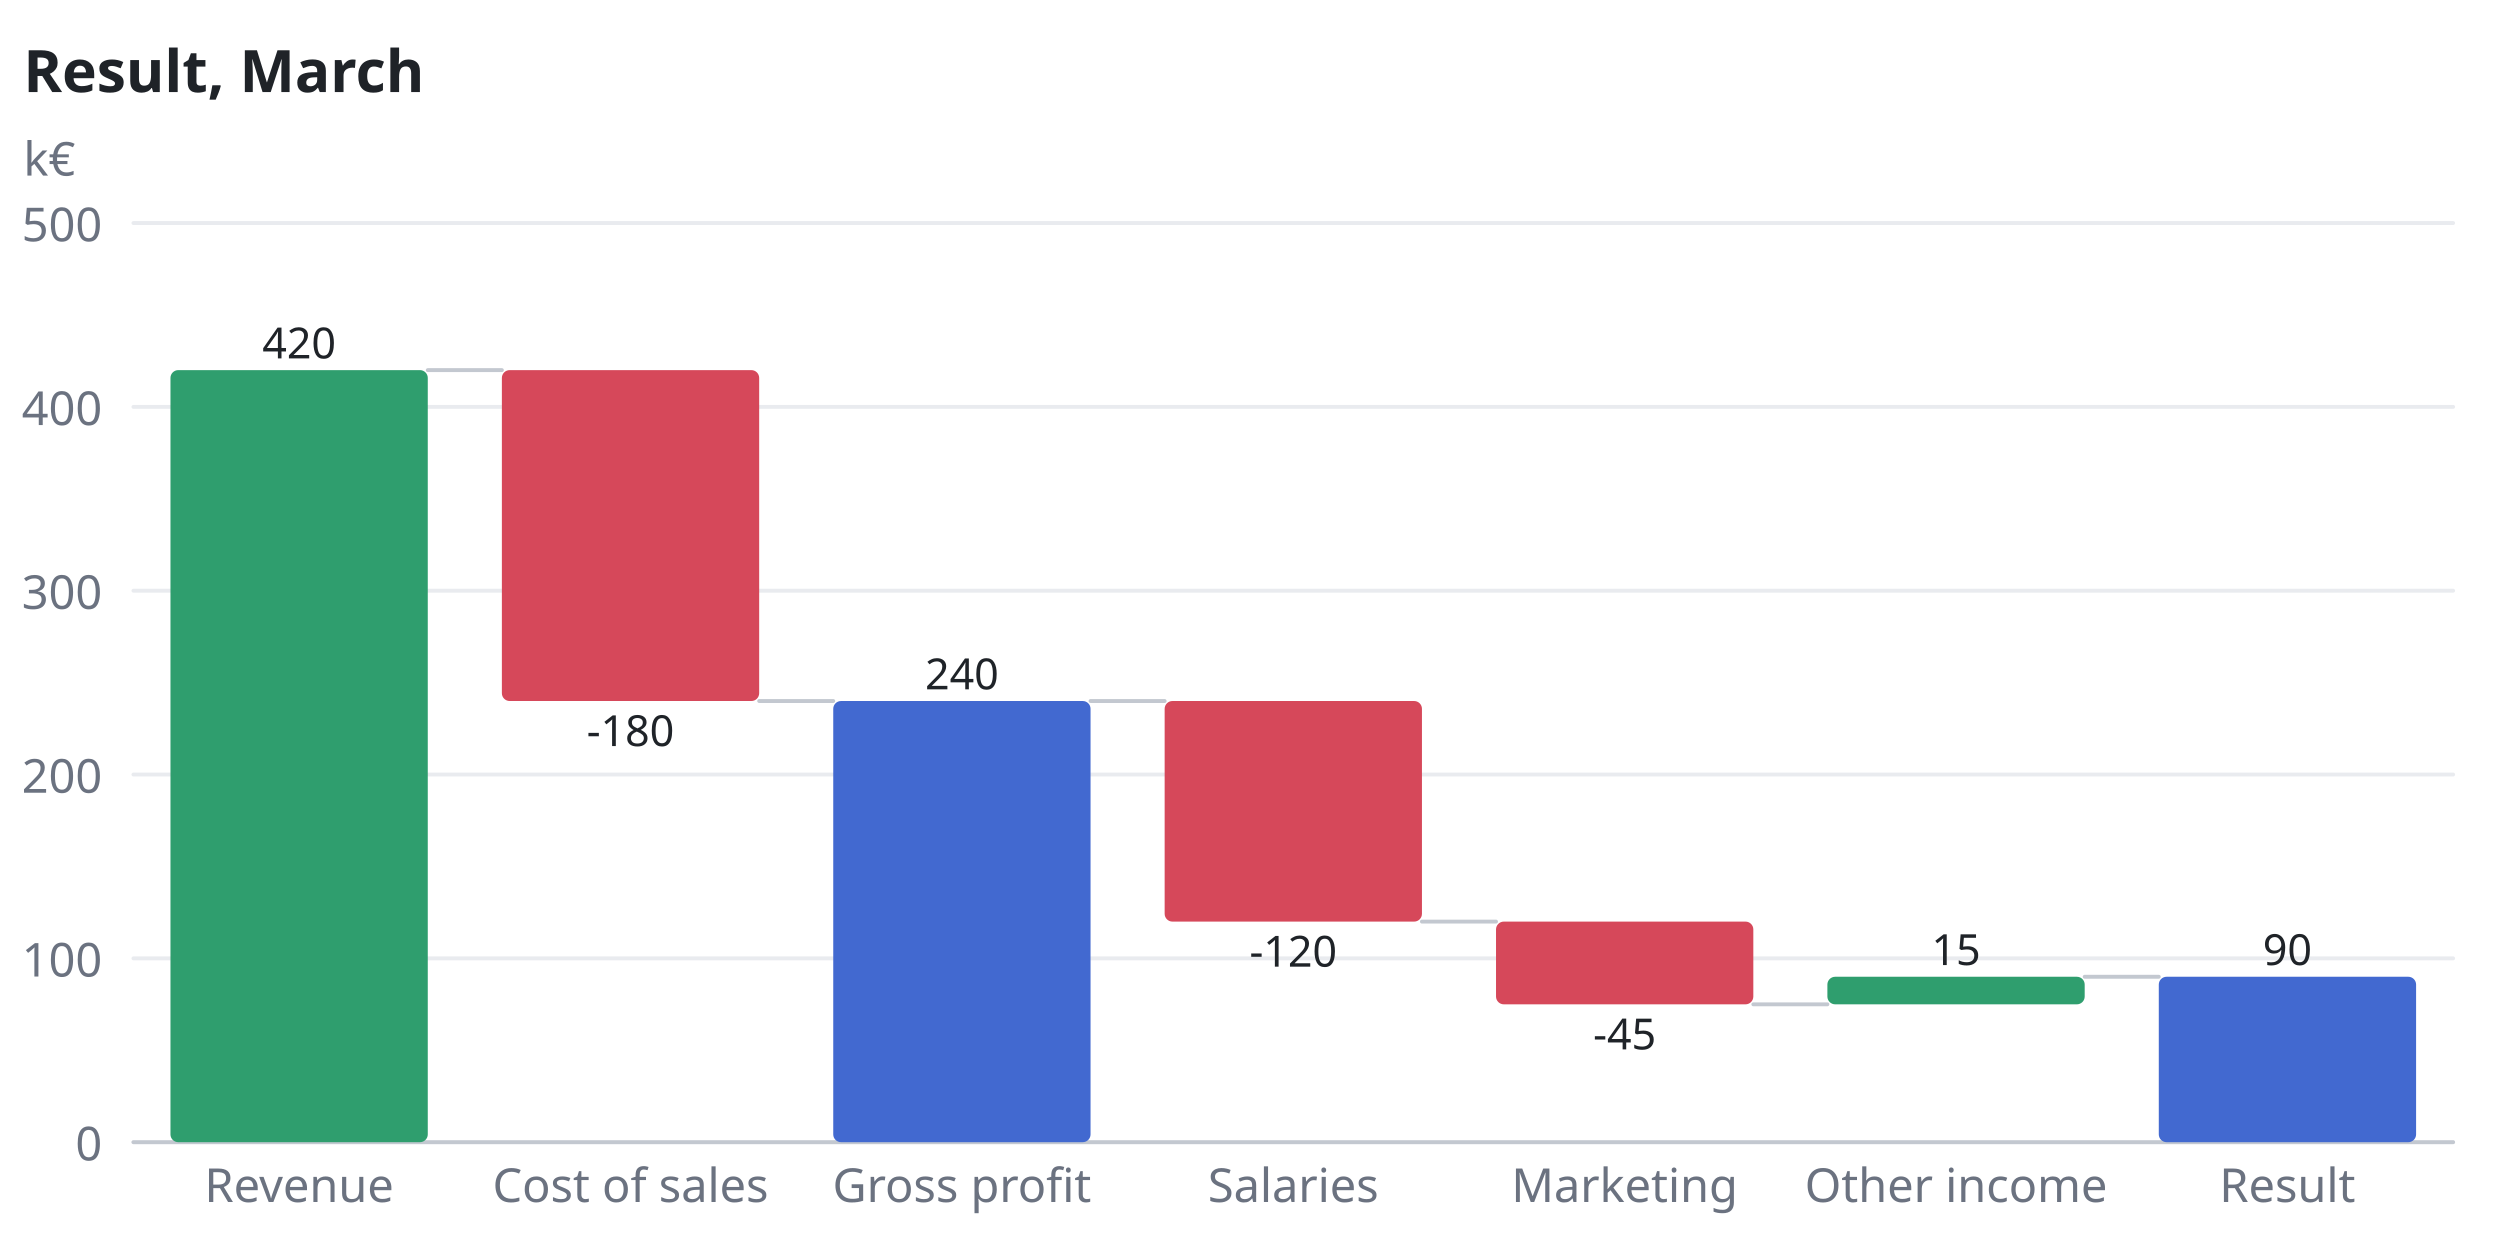
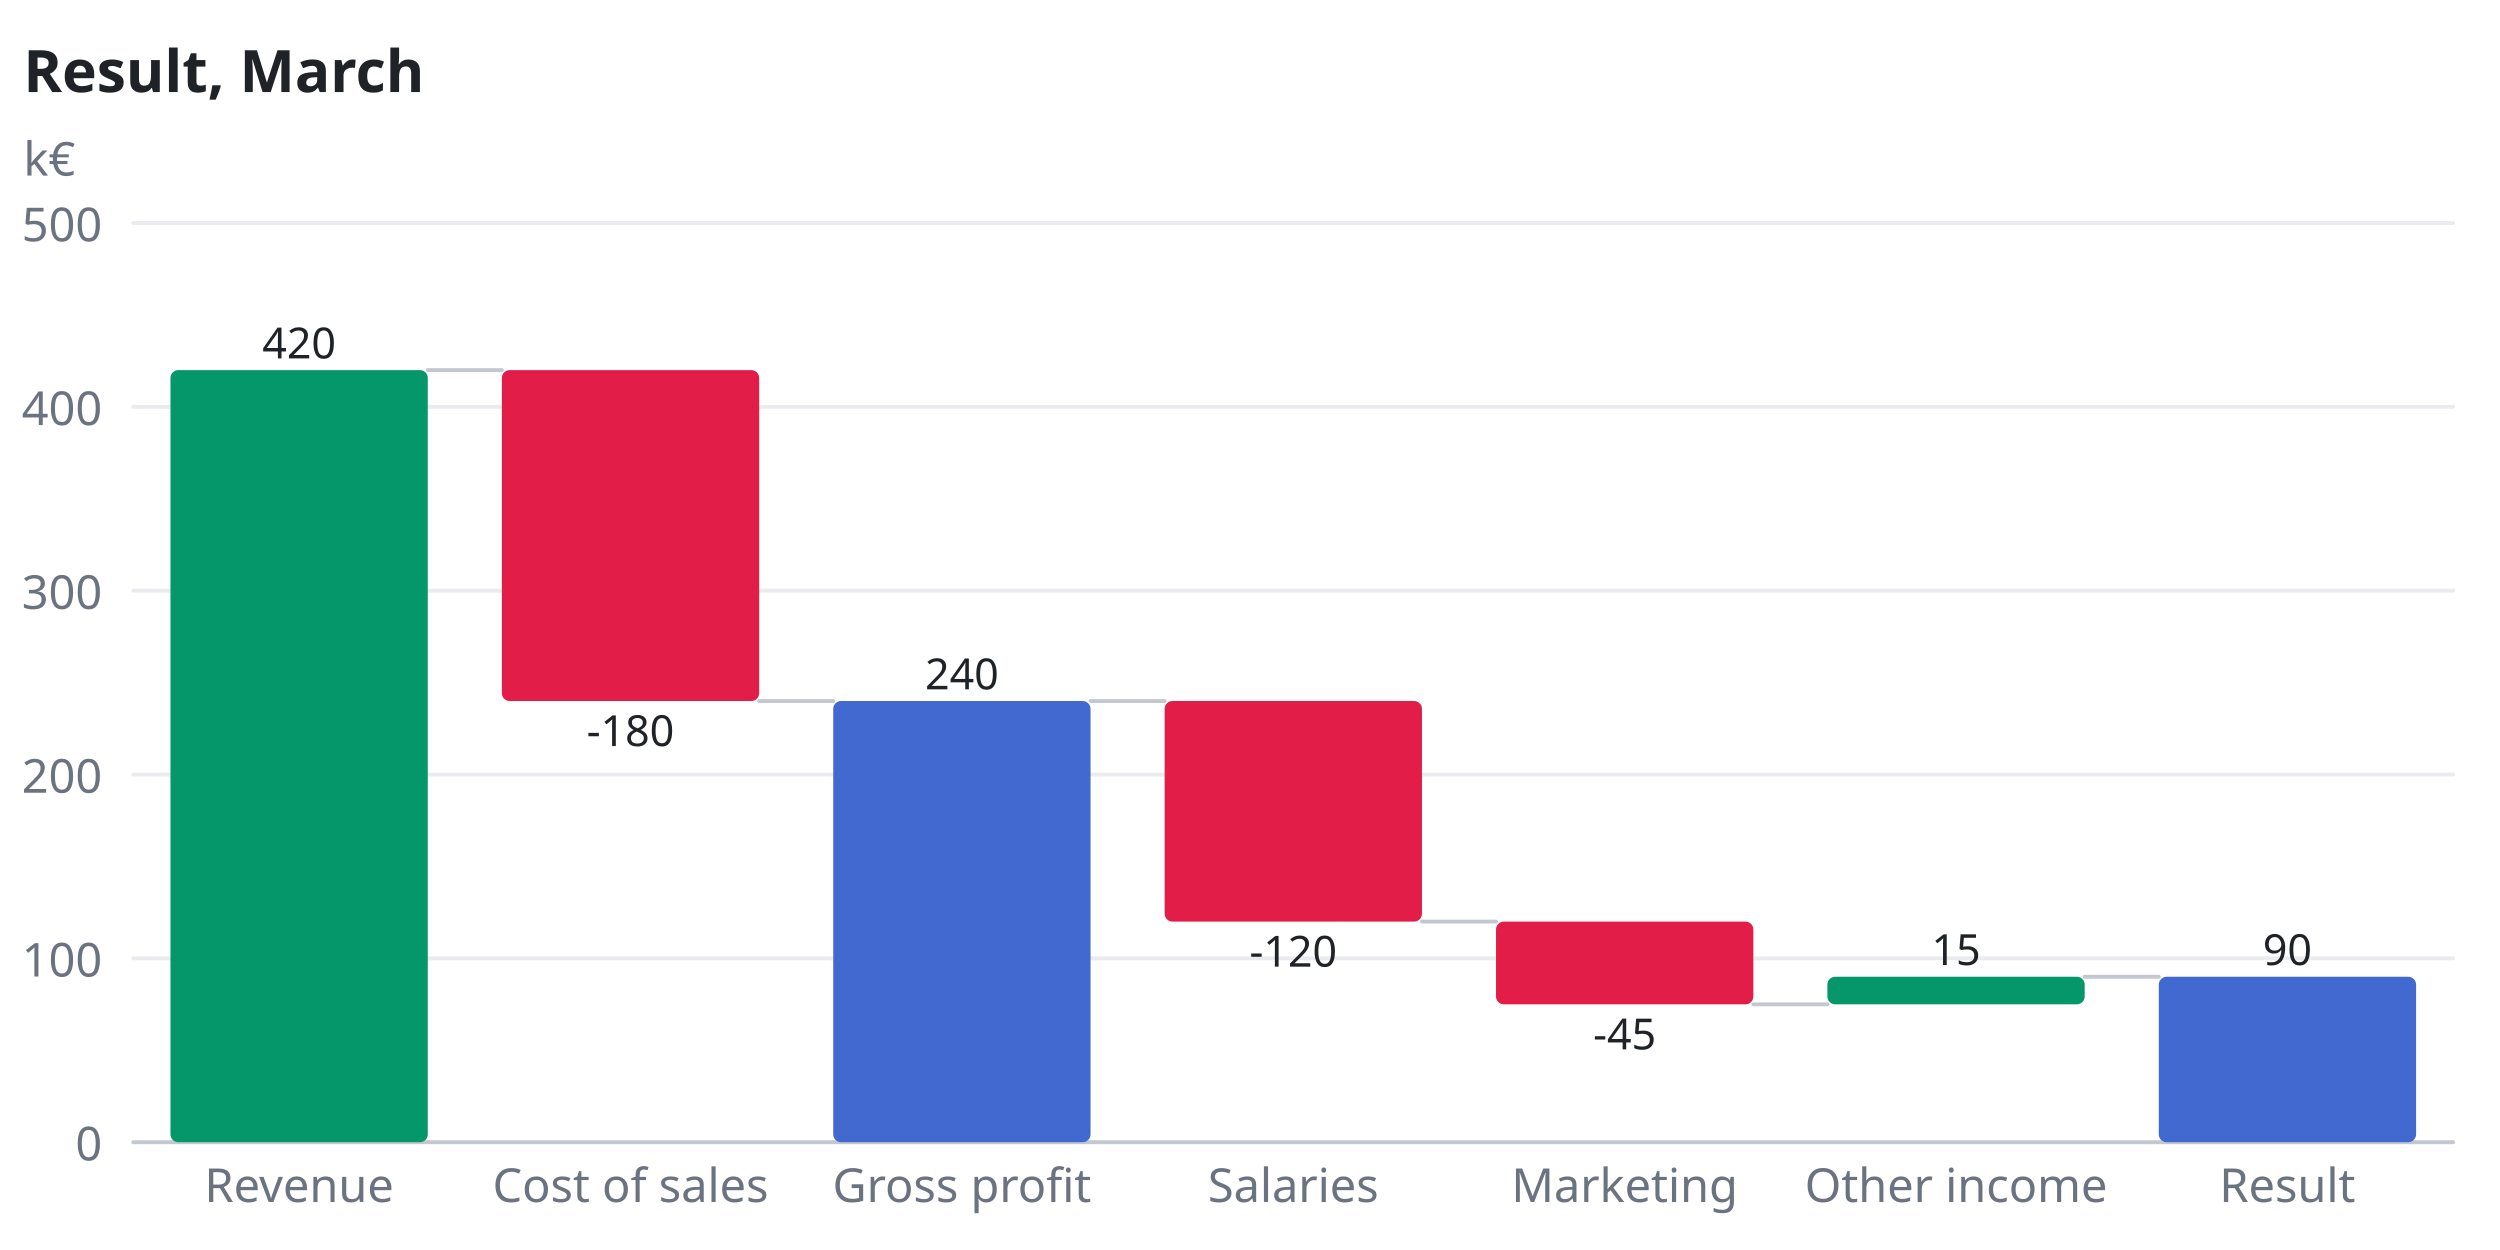
<svg xmlns="http://www.w3.org/2000/svg" width="640" height="320" viewBox="0 0 640 320" font-family="sans-serif" style="font-variant-numeric: tabular-nums" role="img">
  <rect width="100%" height="100%" fill="#ffffff" />
  <g class="rio-static">
    <text class="rio-title" x="6" y="17.75" text-anchor="start" dominant-baseline="central" font-size="15" font-weight="600" fill="#1f2328">Result, March</text>
    <g class="rio-grid">
      <path d="M34.16 292.4 L628 292.4" fill="none" stroke="#e9ebef" stroke-width="1" stroke-linejoin="round" stroke-linecap="round" />
      <path d="M34.16 245.34 L628 245.34" fill="none" stroke="#e9ebef" stroke-width="1" stroke-linejoin="round" stroke-linecap="round" />
      <path d="M34.16 198.28 L628 198.28" fill="none" stroke="#e9ebef" stroke-width="1" stroke-linejoin="round" stroke-linecap="round" />
      <path d="M34.16 151.22 L628 151.22" fill="none" stroke="#e9ebef" stroke-width="1" stroke-linejoin="round" stroke-linecap="round" />
      <path d="M34.16 104.16 L628 104.16" fill="none" stroke="#e9ebef" stroke-width="1" stroke-linejoin="round" stroke-linecap="round" />
      <path d="M34.16 57.1 L628 57.1" fill="none" stroke="#e9ebef" stroke-width="1" stroke-linejoin="round" stroke-linecap="round" />
    </g>
    <path class="rio-baseline" d="M34.16 292.4 L628 292.4" fill="none" stroke="#c3c8d0" stroke-width="1" stroke-linejoin="round" stroke-linecap="round" />
    <g class="rio-axis-y">
      <text x="26.16" y="292.4" text-anchor="end" dominant-baseline="central" font-size="12" fill="#6b7280">0</text>
      <text x="26.16" y="245.34" text-anchor="end" dominant-baseline="central" font-size="12" fill="#6b7280">100</text>
      <text x="26.16" y="198.28" text-anchor="end" dominant-baseline="central" font-size="12" fill="#6b7280">200</text>
      <text x="26.16" y="151.22" text-anchor="end" dominant-baseline="central" font-size="12" fill="#6b7280">300</text>
      <text x="26.16" y="104.16" text-anchor="end" dominant-baseline="central" font-size="12" fill="#6b7280">400</text>
      <text x="26.16" y="57.1" text-anchor="end" dominant-baseline="central" font-size="12" fill="#6b7280">500</text>
    </g>
    <g class="rio-axis-x">
      <text x="76.58" y="298.4" text-anchor="middle" dominant-baseline="hanging" font-size="12" fill="#6b7280">Revenue</text>
      <text x="161.41" y="298.4" text-anchor="middle" dominant-baseline="hanging" font-size="12" fill="#6b7280">Cost of sales</text>
      <text x="246.25" y="298.4" text-anchor="middle" dominant-baseline="hanging" font-size="12" fill="#6b7280">Gross profit</text>
      <text x="331.08" y="298.4" text-anchor="middle" dominant-baseline="hanging" font-size="12" fill="#6b7280">Salaries</text>
      <text x="415.91" y="298.4" text-anchor="middle" dominant-baseline="hanging" font-size="12" fill="#6b7280">Marketing</text>
      <text x="500.75" y="298.4" text-anchor="middle" dominant-baseline="hanging" font-size="12" fill="#6b7280">Other income</text>
      <text x="585.58" y="298.4" text-anchor="middle" dominant-baseline="hanging" font-size="12" fill="#6b7280">Result</text>
    </g>
    <text class="rio-axis-title" x="6" y="40.3" text-anchor="start" dominant-baseline="central" font-size="12" font-weight="500" fill="#6b7280">k€</text>
  </g>
  <g class="rio-series-layer">
    <clipPath id="rio-clip-0">
      <rect x="32.16" y="55.1" width="597.84" height="239.3" />
    </clipPath>
    <g class="rio-plot" clip-path="url(#rio-clip-0)">
      <g class="rio-series rio-series-waterfall">
-         <rect class="rio-waterfall" x="43.64" y="94.75" width="65.87" height="197.65" rx="2" fill="#2f9e6e" />
-         <rect class="rio-waterfall" x="128.48" y="94.75" width="65.87" height="84.71" rx="2" fill="#d6485a" />
+         <rect class="rio-waterfall" x="43.64" y="94.75" width="65.87" height="197.65" rx="2" fill="#059669" />
+         <rect class="rio-waterfall" x="128.48" y="94.75" width="65.87" height="84.71" rx="2" fill="#e11d48" />
        <rect class="rio-waterfall rio-waterfall-total" x="213.31" y="179.46" width="65.87" height="112.94" rx="2" fill="#4269d0" />
-         <rect class="rio-waterfall" x="298.15" y="179.46" width="65.87" height="56.47" rx="2" fill="#d6485a" />
-         <rect class="rio-waterfall" x="382.98" y="235.93" width="65.87" height="21.18" rx="2" fill="#d6485a" />
-         <rect class="rio-waterfall" x="467.81" y="250.05" width="65.87" height="7.06" rx="2" fill="#2f9e6e" />
+         <rect class="rio-waterfall" x="298.15" y="179.46" width="65.87" height="56.47" rx="2" fill="#e11d48" />
+         <rect class="rio-waterfall" x="382.98" y="235.93" width="65.87" height="21.18" rx="2" fill="#e11d48" />
+         <rect class="rio-waterfall" x="467.81" y="250.05" width="65.87" height="7.06" rx="2" fill="#059669" />
        <rect class="rio-waterfall rio-waterfall-total" x="552.65" y="250.05" width="65.87" height="42.35" rx="2" fill="#4269d0" />
        <path class="rio-connectors" d="M109.51 94.75 L128.48 94.75 M194.35 179.46 L213.31 179.46 M279.18 179.46 L298.15 179.46 M364.01 235.93 L382.98 235.93 M448.85 257.11 L467.81 257.11 M533.68 250.05 L552.65 250.05" fill="none" stroke="#c3c8d0" stroke-width="1" stroke-linejoin="round" stroke-linecap="round" />
      </g>
    </g>
    <g class="rio-labels">
      <g class="rio-data-labels">
        <text x="76.58" y="91.75" text-anchor="middle" dominant-baseline="alphabetic" font-size="11" fill="#1f2328">420</text>
        <text x="161.41" y="182.46" text-anchor="middle" dominant-baseline="hanging" font-size="11" fill="#1f2328">-180</text>
        <text x="246.25" y="176.46" text-anchor="middle" dominant-baseline="alphabetic" font-size="11" fill="#1f2328">240</text>
        <text x="331.08" y="238.93" text-anchor="middle" dominant-baseline="hanging" font-size="11" fill="#1f2328">-120</text>
        <text x="415.91" y="260.11" text-anchor="middle" dominant-baseline="hanging" font-size="11" fill="#1f2328">-45</text>
        <text x="500.75" y="247.05" text-anchor="middle" dominant-baseline="alphabetic" font-size="11" fill="#1f2328">15</text>
        <text x="585.58" y="247.05" text-anchor="middle" dominant-baseline="alphabetic" font-size="11" fill="#1f2328">90</text>
      </g>
    </g>
  </g>
  <g class="rio-overlay" />
</svg>
